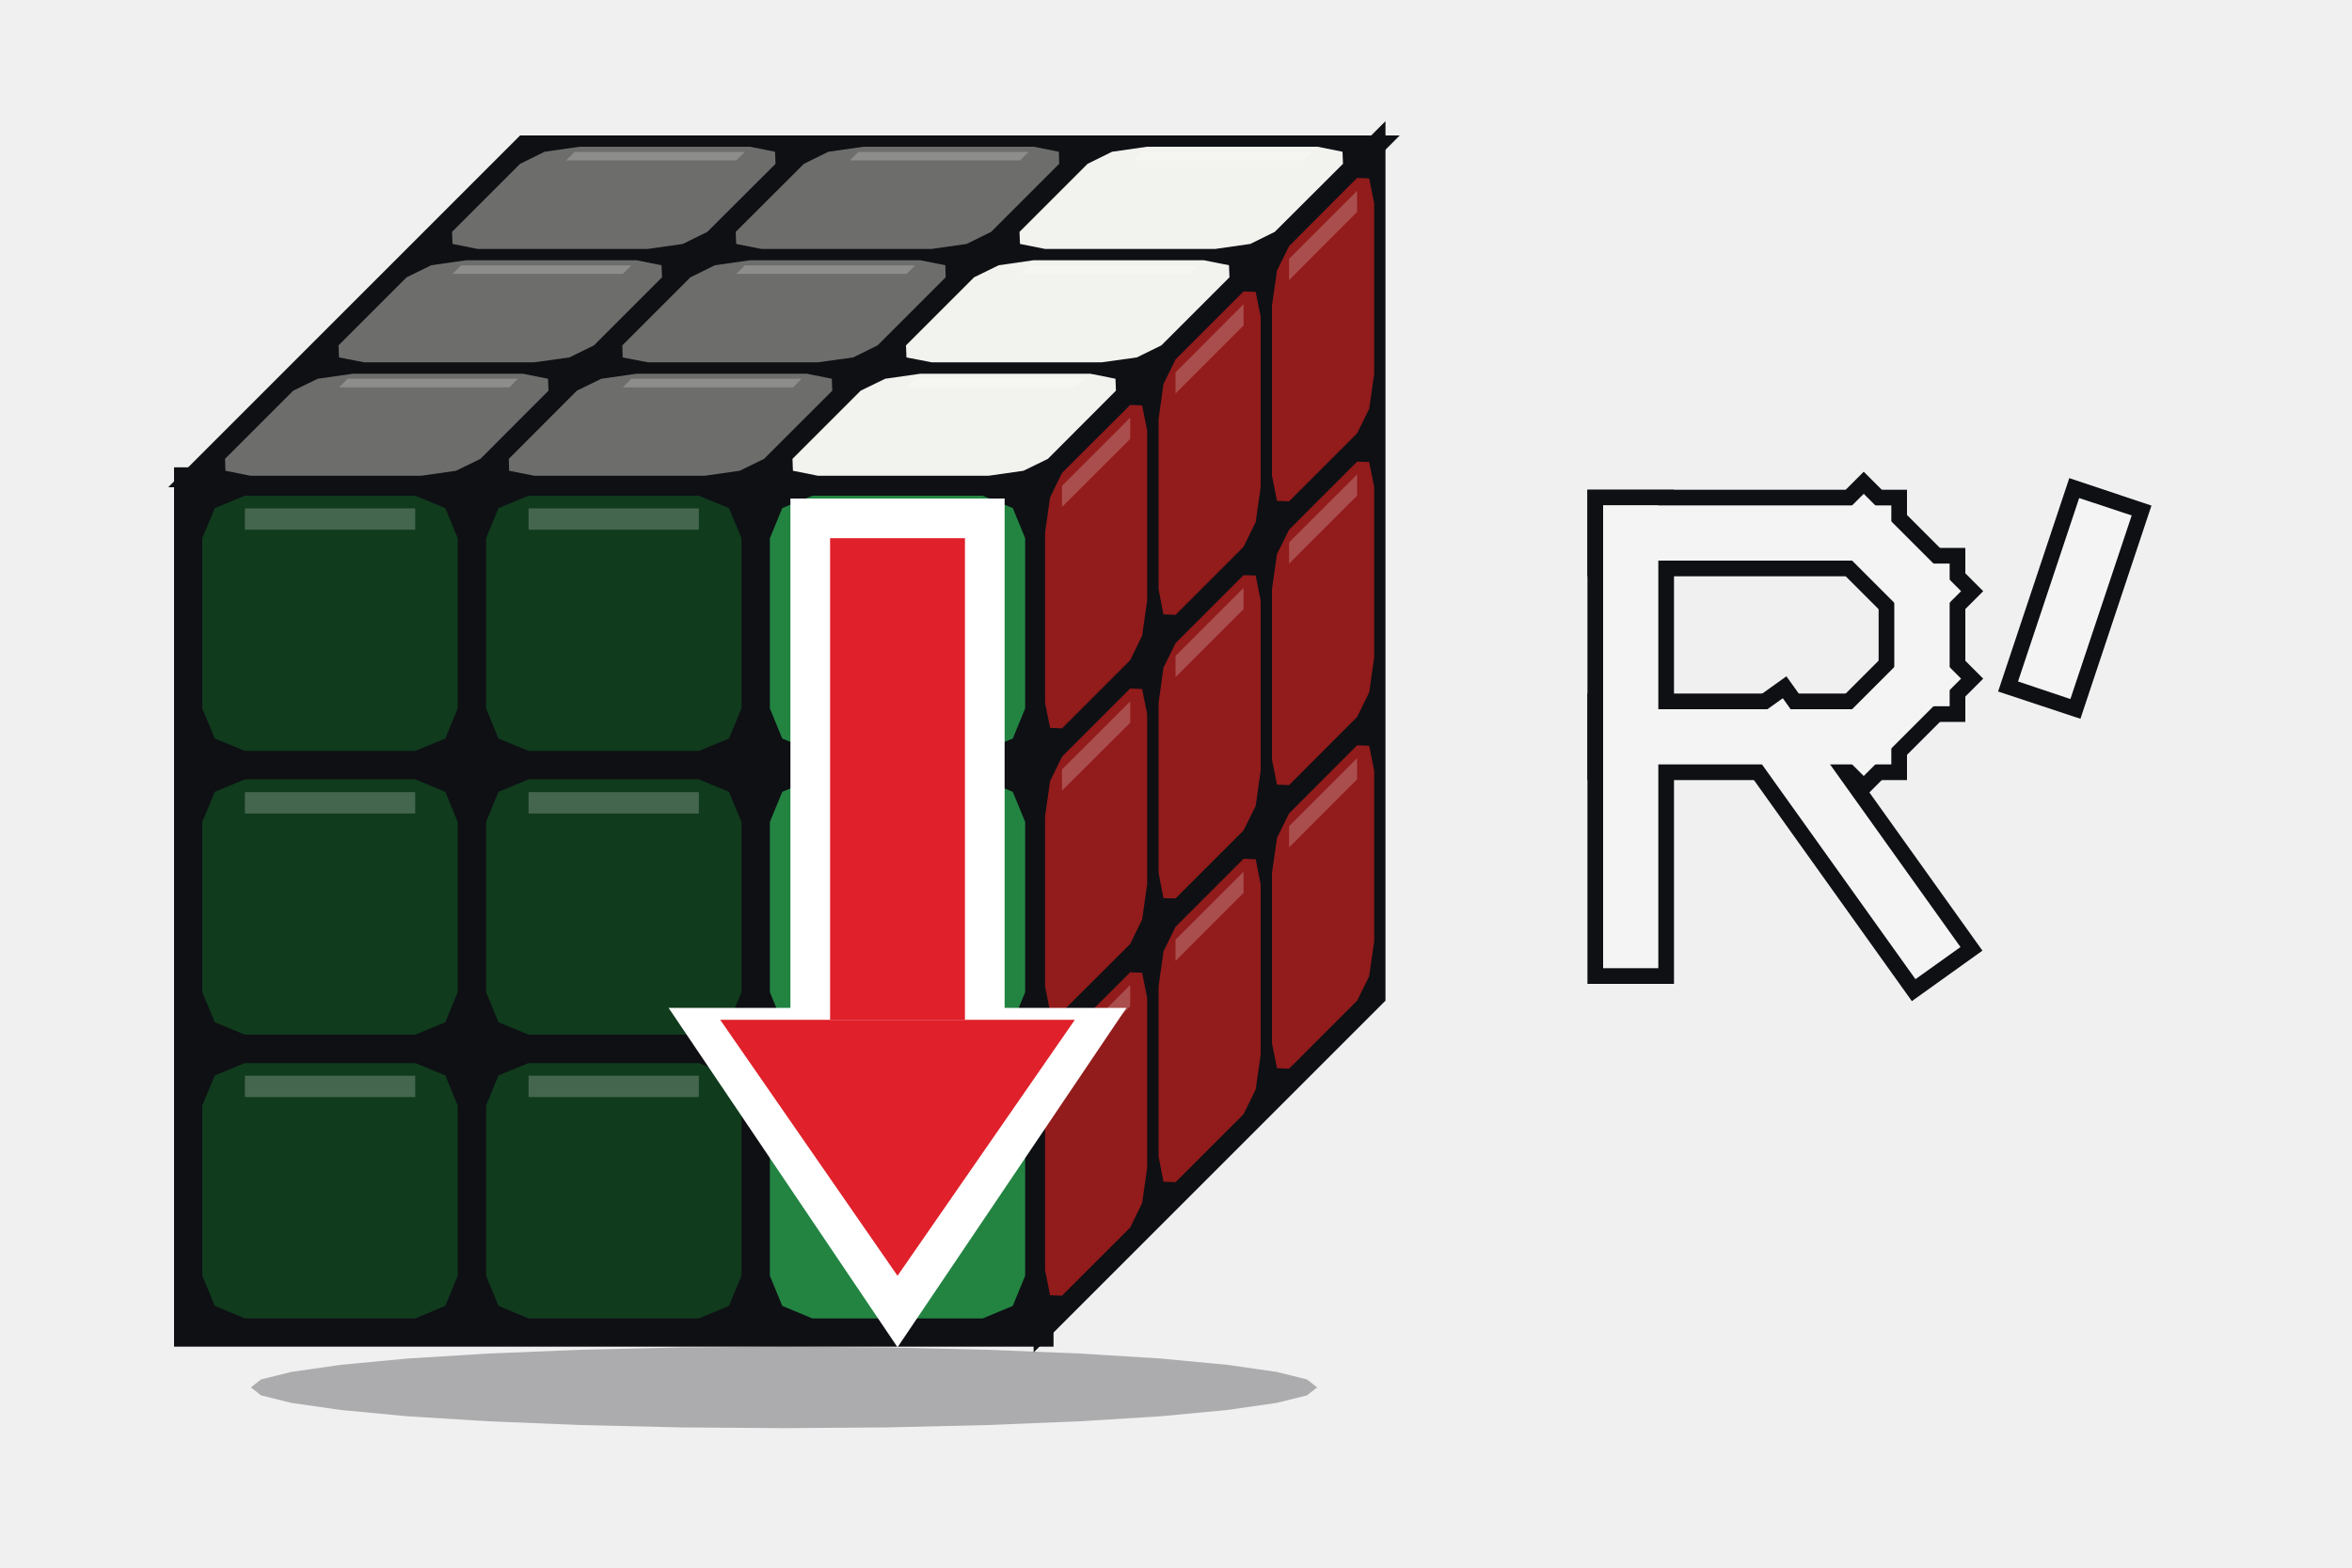
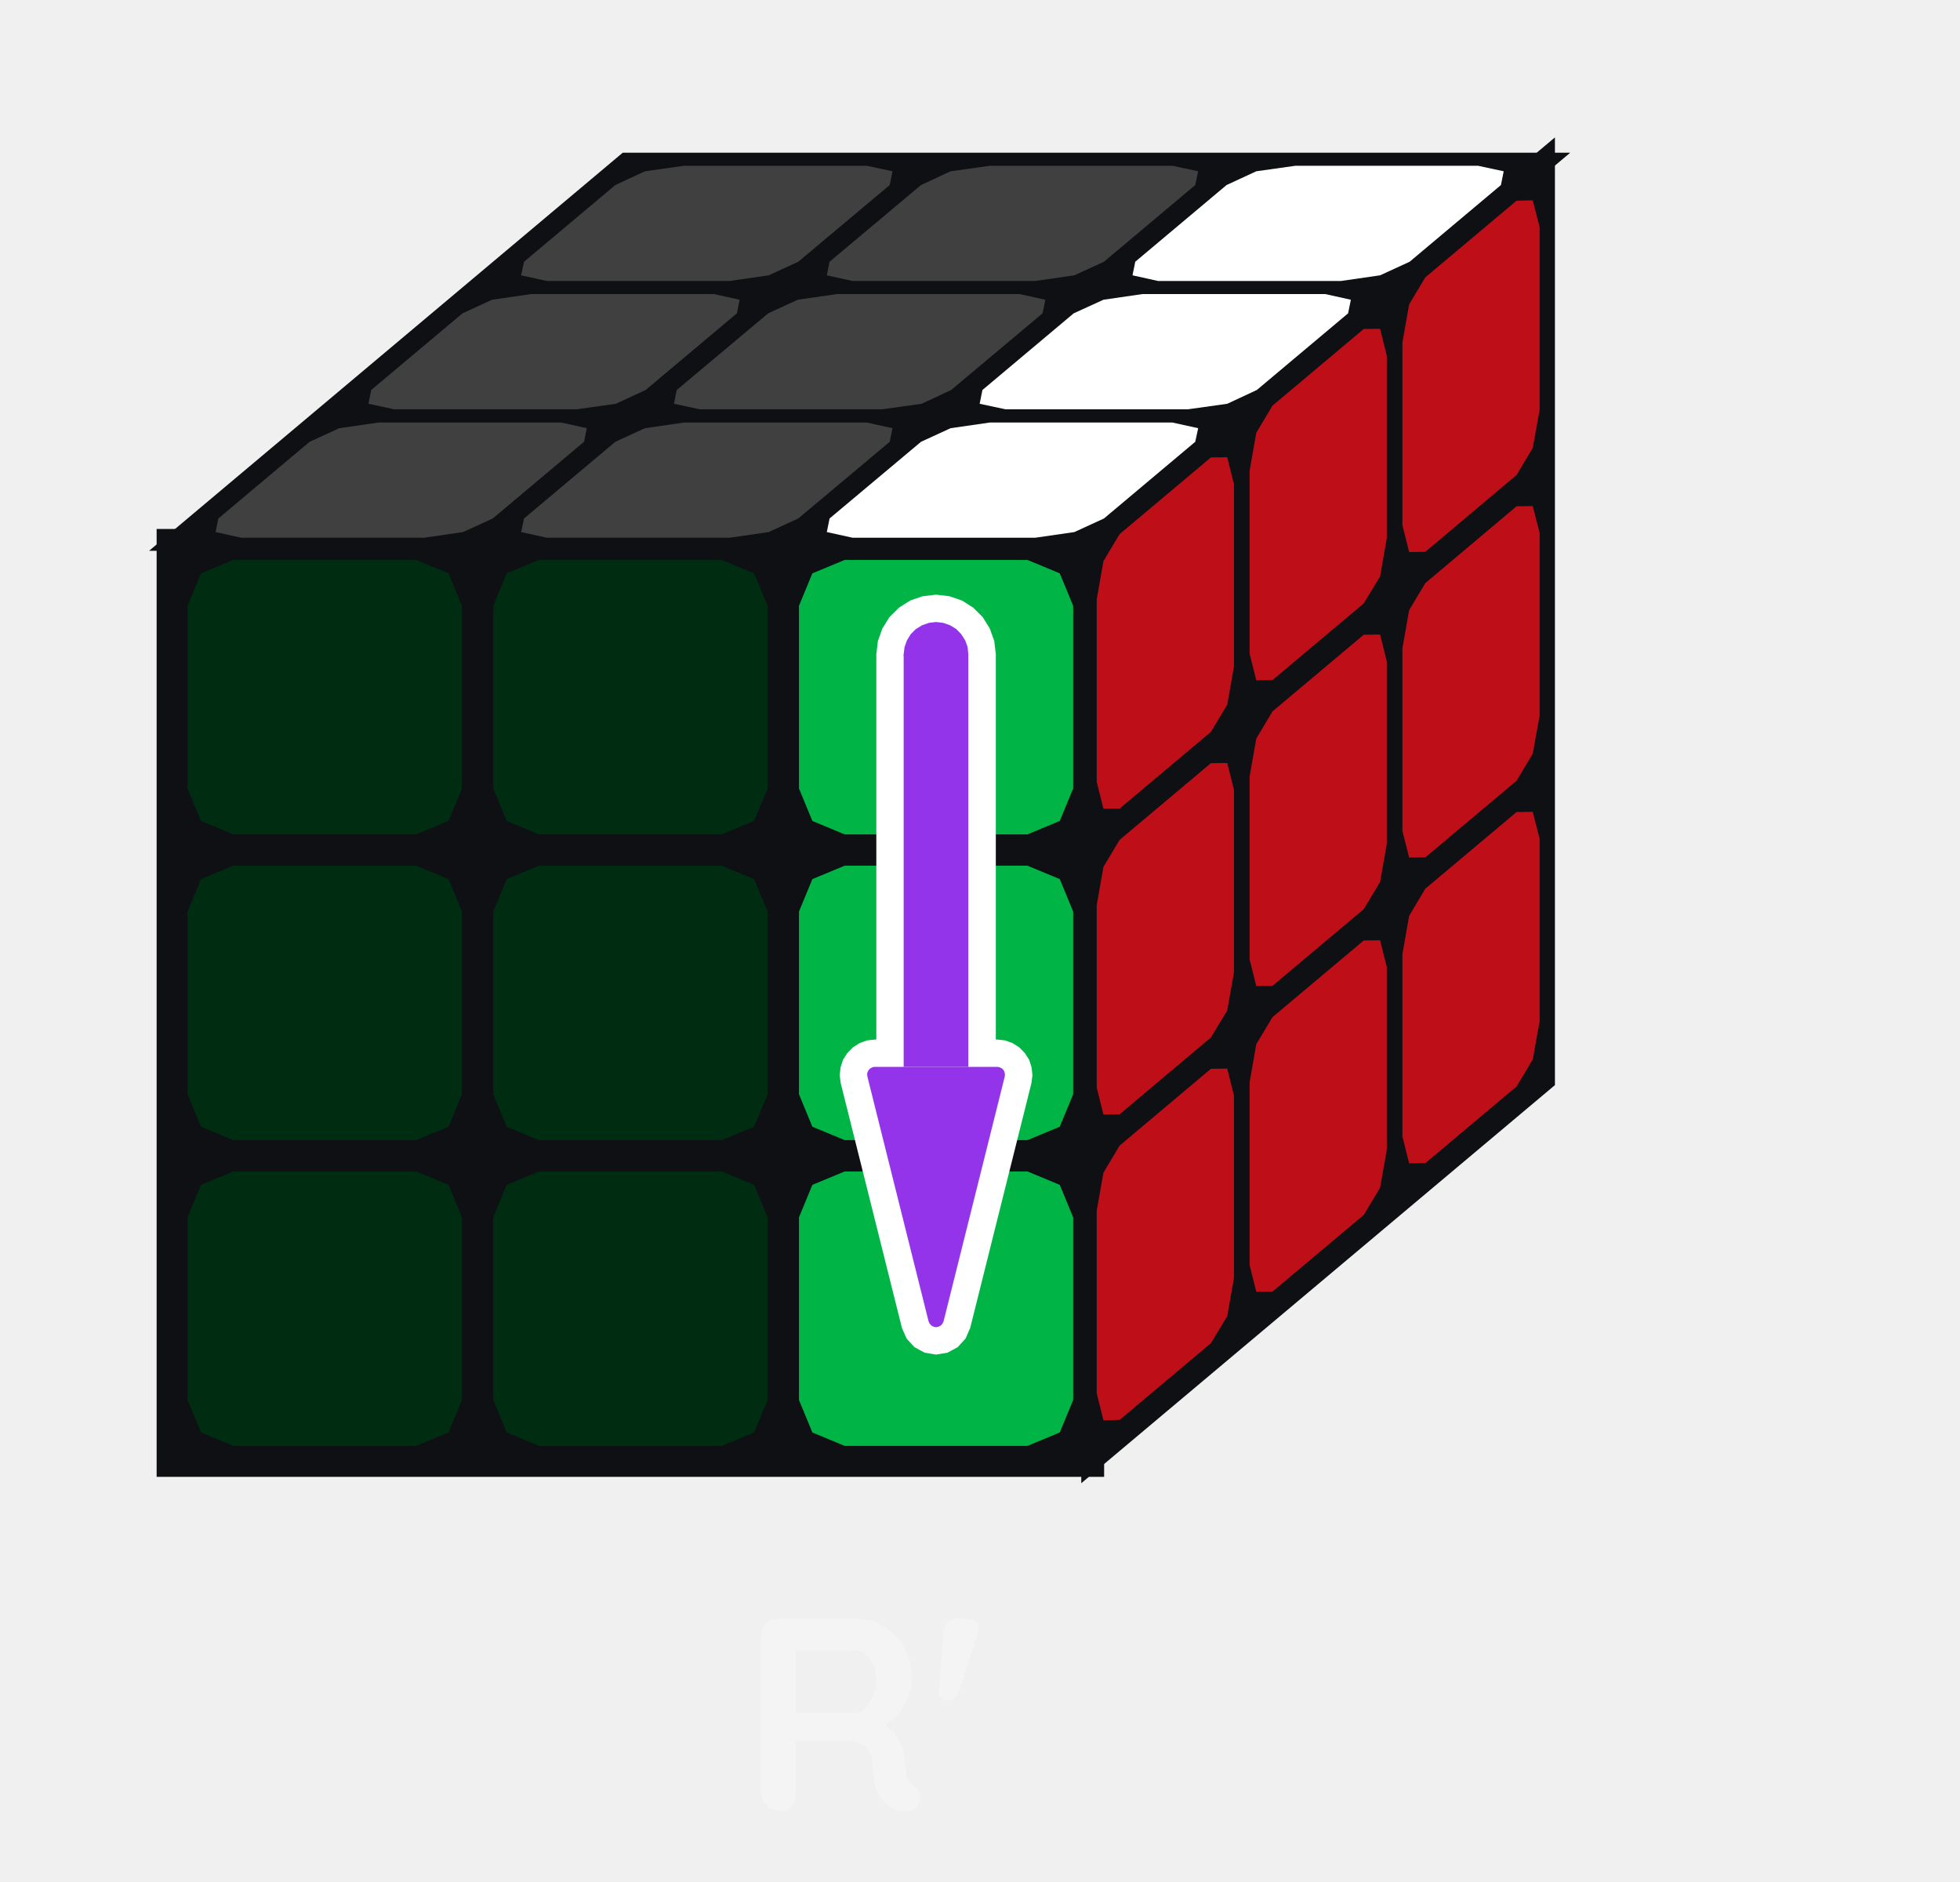
- <svg xmlns="http://www.w3.org/2000/svg" viewBox="0 0 150.00 100.00" width="144" height="96">
-   <polygon points="84.00,88.50 83.35,89.01 81.41,89.49 78.27,89.94 74.04,90.34 68.89,90.66 63.01,90.90 56.63,91.05 50.00,91.10 43.37,91.05 36.99,90.90 31.11,90.66 25.96,90.34 21.73,89.94 18.59,89.49 16.65,89.01 16.00,88.50 16.65,87.99 18.59,87.51 21.73,87.06 25.96,86.66 31.11,86.34 36.99,86.10 43.37,85.95 50.00,85.90 56.63,85.95 63.01,86.10 68.89,86.34 74.04,86.66 78.27,87.06 81.41,87.51 83.35,87.99" fill="#0e1014" fill-opacity="0.30" />
-   <polygon points="11.10,85.90 67.19,85.90 67.19,29.81 11.10,29.81" fill="#0e1014" />
-   <polygon points="10.73,31.08 66.83,31.08 89.27,8.64 33.17,8.64" fill="#0e1014" />
-   <polygon points="65.92,86.27 88.36,63.83 88.36,7.73 65.92,30.17" fill="#0e1014" />
-   <polygon points="49.46,10.45 49.43,9.68 47.83,9.36 36.97,9.36 34.73,9.68 33.17,10.45 28.83,14.79 28.86,15.56 30.46,15.88 41.31,15.88 43.55,15.56 45.11,14.79" fill="#6d6d6b" />
-   <polygon points="36.10,10.23 46.96,10.23 47.50,9.69 36.65,9.69" fill="#ffffff" fill-opacity="0.22" />
-   <polygon points="67.55,10.45 67.53,9.68 65.92,9.36 55.07,9.36 52.83,9.68 51.27,10.45 46.92,14.79 46.95,15.56 48.55,15.88 59.41,15.88 61.65,15.56 63.21,14.79" fill="#6d6d6b" />
-   <polygon points="54.20,10.23 65.06,10.23 65.60,9.69 54.74,9.69" fill="#ffffff" fill-opacity="0.22" />
-   <polygon points="85.65,10.45 85.62,9.68 84.02,9.36 73.16,9.36 70.92,9.68 69.36,10.45 65.02,14.79 65.05,15.56 66.65,15.88 77.50,15.88 79.74,15.56 81.30,14.79" fill="#f2f2ee" />
-   <polygon points="72.29,10.23 83.15,10.23 83.69,9.69 72.84,9.69" fill="#ffffff" fill-opacity="0.22" />
-   <polygon points="42.22,17.69 42.19,16.92 40.59,16.60 29.73,16.60 27.50,16.92 25.93,17.69 21.59,22.03 21.62,22.80 23.22,23.11 34.08,23.11 36.31,22.80 37.88,22.03" fill="#6d6d6b" />
-   <polygon points="28.86,17.47 39.72,17.47 40.26,16.93 29.41,16.93" fill="#ffffff" fill-opacity="0.22" />
-   <polygon points="60.31,17.69 60.29,16.92 58.69,16.60 47.83,16.60 45.59,16.92 44.03,17.69 39.69,22.03 39.71,22.80 41.31,23.11 52.17,23.11 54.41,22.80 55.97,22.03" fill="#6d6d6b" />
-   <polygon points="46.96,17.47 57.82,17.47 58.36,16.93 47.50,16.93" fill="#ffffff" fill-opacity="0.22" />
-   <polygon points="78.41,17.69 78.38,16.92 76.78,16.60 65.92,16.60 63.69,16.92 62.12,17.69 57.78,22.03 57.81,22.80 59.41,23.11 70.27,23.11 72.50,22.80 74.07,22.03" fill="#f2f2ee" />
-   <polygon points="65.06,17.47 75.91,17.47 76.46,16.93 65.60,16.93" fill="#ffffff" fill-opacity="0.22" />
-   <polygon points="34.98,24.92 34.95,24.16 33.35,23.84 22.50,23.84 20.26,24.16 18.70,24.92 14.35,29.27 14.38,30.03 15.98,30.35 26.84,30.35 29.08,30.03 30.64,29.27" fill="#6d6d6b" />
-   <polygon points="21.63,24.71 32.48,24.71 33.03,24.16 22.17,24.16" fill="#ffffff" fill-opacity="0.22" />
-   <polygon points="53.08,24.92 53.05,24.16 51.45,23.84 40.59,23.84 38.35,24.16 36.79,24.92 32.45,29.27 32.47,30.03 34.08,30.35 44.93,30.35 47.17,30.03 48.73,29.27" fill="#6d6d6b" />
-   <polygon points="39.72,24.71 50.58,24.71 51.12,24.16 40.26,24.16" fill="#ffffff" fill-opacity="0.22" />
-   <polygon points="71.17,24.92 71.14,24.16 69.54,23.84 58.69,23.84 56.45,24.16 54.89,24.92 50.54,29.27 50.57,30.03 52.17,30.35 63.03,30.35 65.27,30.03 66.83,29.27" fill="#f2f2ee" />
-   <polygon points="57.82,24.71 68.67,24.71 69.22,24.16 58.36,24.16" fill="#ffffff" fill-opacity="0.22" />
-   <polygon points="73.16,27.46 72.84,25.86 72.08,25.83 67.73,30.17 66.97,31.73 66.65,33.97 66.65,44.83 66.97,46.43 67.73,46.46 72.08,42.11 72.84,40.55 73.16,38.31" fill="#921b1b" />
-   <polygon points="67.73,32.34 72.08,28.00 72.08,26.64 67.73,30.99" fill="#ffffff" fill-opacity="0.22" />
-   <polygon points="80.40,20.22 80.08,18.62 79.31,18.59 74.97,22.93 74.20,24.50 73.89,26.73 73.89,37.59 74.20,39.19 74.97,39.22 79.31,34.88 80.08,33.31 80.40,31.08" fill="#921b1b" />
-   <polygon points="74.97,25.10 79.31,20.76 79.31,19.40 74.97,23.75" fill="#ffffff" fill-opacity="0.22" />
-   <polygon points="87.64,12.98 87.32,11.38 86.55,11.35 82.21,15.70 81.44,17.26 81.12,19.50 81.12,30.35 81.44,31.95 82.21,31.98 86.55,27.64 87.32,26.08 87.64,23.84" fill="#921b1b" />
-   <polygon points="82.21,17.87 86.55,13.52 86.55,12.17 82.21,16.51" fill="#ffffff" fill-opacity="0.22" />
-   <polygon points="73.16,45.55 72.84,43.95 72.08,43.92 67.73,48.27 66.97,49.83 66.65,52.07 66.65,62.92 66.97,64.53 67.73,64.55 72.08,60.21 72.84,58.65 73.16,56.41" fill="#921b1b" />
-   <polygon points="67.73,50.44 72.08,46.10 72.08,44.74 67.73,49.08" fill="#ffffff" fill-opacity="0.22" />
-   <polygon points="80.40,38.31 80.08,36.71 79.31,36.69 74.97,41.03 74.20,42.59 73.89,44.83 73.89,55.69 74.20,57.29 74.97,57.31 79.31,52.97 80.08,51.41 80.40,49.17" fill="#921b1b" />
-   <polygon points="74.97,43.20 79.31,38.86 79.31,37.50 74.97,41.84" fill="#ffffff" fill-opacity="0.22" />
-   <polygon points="87.64,31.08 87.32,29.47 86.55,29.45 82.21,33.79 81.44,35.35 81.12,37.59 81.12,48.45 81.44,50.05 82.21,50.08 86.55,45.73 87.32,44.17 87.64,41.93" fill="#921b1b" />
-   <polygon points="82.21,35.96 86.55,31.62 86.55,30.26 82.21,34.60" fill="#ffffff" fill-opacity="0.22" />
-   <polygon points="73.16,63.65 72.84,62.05 72.08,62.02 67.73,66.36 66.97,67.92 66.65,70.16 66.65,81.02 66.97,82.62 67.73,82.65 72.08,78.30 72.84,76.74 73.16,74.50" fill="#921b1b" />
-   <polygon points="67.73,68.53 72.08,64.19 72.08,62.83 67.73,67.18" fill="#ffffff" fill-opacity="0.22" />
-   <polygon points="80.40,56.41 80.08,54.81 79.31,54.78 74.97,59.12 74.20,60.69 73.89,62.92 73.89,73.78 74.20,75.38 74.97,75.41 79.31,71.07 80.08,69.50 80.40,67.27" fill="#921b1b" />
-   <polygon points="74.97,61.30 79.31,56.95 79.31,55.60 74.97,59.94" fill="#ffffff" fill-opacity="0.22" />
-   <polygon points="87.64,49.17 87.32,47.57 86.55,47.54 82.21,51.89 81.44,53.45 81.12,55.69 81.12,66.54 81.44,68.14 82.21,68.17 86.55,63.83 87.32,62.27 87.64,60.03" fill="#921b1b" />
-   <polygon points="82.21,54.06 86.55,49.71 86.55,48.36 82.21,52.70" fill="#ffffff" fill-opacity="0.22" />
-   <polygon points="29.19,34.33 28.40,32.41 26.48,31.62 15.62,31.62 13.70,32.41 12.90,34.33 12.90,45.19 13.70,47.11 15.62,47.90 26.48,47.90 28.40,47.11 29.19,45.19" fill="#103b1d" />
-   <polygon points="15.62,33.79 26.48,33.79 26.48,32.43 15.62,32.43" fill="#ffffff" fill-opacity="0.22" />
-   <polygon points="47.29,34.33 46.49,32.41 44.57,31.62 33.71,31.62 31.79,32.41 31.00,34.33 31.00,45.19 31.79,47.11 33.71,47.90 44.57,47.90 46.49,47.11 47.29,45.19" fill="#103b1d" />
-   <polygon points="33.71,33.79 44.57,33.79 44.57,32.43 33.71,32.43" fill="#ffffff" fill-opacity="0.22" />
-   <polygon points="65.38,34.33 64.59,32.41 62.67,31.62 51.81,31.62 49.89,32.41 49.10,34.33 49.10,45.19 49.89,47.11 51.81,47.90 62.67,47.90 64.59,47.11 65.38,45.19" fill="#238442" />
-   <polygon points="51.81,33.79 62.67,33.79 62.67,32.43 51.81,32.43" fill="#ffffff" fill-opacity="0.22" />
-   <polygon points="29.19,52.43 28.40,50.51 26.48,49.71 15.62,49.71 13.70,50.51 12.90,52.43 12.90,63.29 13.70,65.21 15.62,66.00 26.48,66.00 28.40,65.21 29.19,63.29" fill="#103b1d" />
-   <polygon points="15.62,51.89 26.48,51.89 26.48,50.53 15.62,50.53" fill="#ffffff" fill-opacity="0.22" />
-   <polygon points="47.29,52.43 46.49,50.51 44.57,49.71 33.71,49.71 31.79,50.51 31.00,52.43 31.00,63.29 31.79,65.21 33.71,66.00 44.57,66.00 46.49,65.21 47.29,63.29" fill="#103b1d" />
-   <polygon points="33.71,51.89 44.57,51.89 44.57,50.53 33.71,50.53" fill="#ffffff" fill-opacity="0.22" />
-   <polygon points="65.38,52.43 64.59,50.51 62.67,49.71 51.81,49.71 49.89,50.51 49.10,52.43 49.10,63.29 49.89,65.21 51.81,66.00 62.67,66.00 64.59,65.21 65.38,63.29" fill="#238442" />
-   <polygon points="51.81,51.89 62.67,51.89 62.67,50.53 51.81,50.53" fill="#ffffff" fill-opacity="0.22" />
-   <polygon points="29.19,70.52 28.40,68.60 26.48,67.81 15.62,67.81 13.70,68.60 12.90,70.52 12.90,81.38 13.70,83.30 15.62,84.10 26.48,84.10 28.40,83.30 29.19,81.38" fill="#103b1d" />
-   <polygon points="15.62,69.98 26.48,69.98 26.48,68.62 15.62,68.62" fill="#ffffff" fill-opacity="0.22" />
-   <polygon points="47.29,70.52 46.49,68.60 44.57,67.81 33.71,67.81 31.79,68.60 31.00,70.52 31.00,81.38 31.79,83.30 33.71,84.10 44.57,84.10 46.49,83.30 47.29,81.38" fill="#103b1d" />
-   <polygon points="33.71,69.98 44.57,69.98 44.57,68.62 33.71,68.62" fill="#ffffff" fill-opacity="0.22" />
-   <polygon points="65.38,70.52 64.59,68.60 62.67,67.81 51.81,67.81 49.89,68.60 49.10,70.52 49.10,81.38 49.89,83.30 51.81,84.10 62.67,84.10 64.59,83.30 65.38,81.38" fill="#238442" />
-   <polygon points="51.81,69.98 62.67,69.98 62.67,68.62 51.81,68.62" fill="#ffffff" fill-opacity="0.22" />
-   <polygon points="64.07,31.80 64.07,65.05 50.41,65.05 50.41,31.80" fill="#ffffff" />
-   <polygon points="71.84,64.29 57.24,85.94 42.64,64.29" fill="#ffffff" />
-   <polygon points="61.54,34.33 61.54,65.05 52.94,65.05 52.94,34.33" fill="#e0202a" />
-   <polygon points="68.55,65.05 57.24,81.38 45.93,65.05" fill="#e0202a" />
-   <polygon points="106.76,62.76 106.76,31.24 101.24,31.24 101.24,62.76" fill="#0e1014" />
-   <polygon points="101.24,36.76 121.62,36.76 121.62,31.24 101.24,31.24" fill="#0e1014" />
-   <polygon points="114.95,34.00 122.57,41.62 126.48,37.71 118.86,30.09" fill="#0e1014" />
-   <polygon points="119.81,34.95 119.81,46.05 125.34,46.05 125.34,34.95" fill="#0e1014" />
-   <polygon points="122.57,39.38 114.95,47.00 118.86,50.91 126.48,43.29" fill="#0e1014" />
-   <polygon points="121.62,44.24 101.24,44.24 101.24,49.76 121.62,49.76" fill="#0e1014" />
-   <polygon points="109.43,46.36 121.93,63.86 126.43,60.64 113.93,43.14" fill="#0e1014" />
-   <polygon points="131.97,30.50 127.43,44.11 132.68,45.85 137.21,32.25" fill="#0e1014" />
-   <polygon points="105.76,61.76 105.76,32.24 102.24,32.24 102.24,61.76" fill="#f4f4f4" />
-   <polygon points="102.24,35.76 120.62,35.76 120.62,32.24 102.24,32.24" fill="#f4f4f4" />
-   <polygon points="116.36,34.00 122.57,40.21 125.07,37.71 118.86,31.50" fill="#f4f4f4" />
-   <polygon points="120.81,35.95 120.81,45.05 124.34,45.05 124.34,35.95" fill="#f4f4f4" />
-   <polygon points="122.57,40.79 116.36,47.00 118.86,49.50 125.07,43.29" fill="#f4f4f4" />
-   <polygon points="120.62,45.24 102.24,45.24 102.24,48.76 120.62,48.76" fill="#f4f4f4" />
-   <polygon points="110.82,46.59 122.16,62.46 125.03,60.41 113.70,44.54" fill="#f4f4f4" />
-   <polygon points="132.60,31.77 128.70,43.47 132.04,44.59 135.95,32.88" fill="#f4f4f4" />
+ <svg xmlns="http://www.w3.org/2000/svg" viewBox="0 0 114.00 109.20" width="100" height="96">
+   <polygon points="9.11,85.76 64.22,85.76 64.22,30.64 9.11,30.64" fill="#0e1014" />
+   <polygon points="8.67,31.91 63.78,31.91 91.33,8.76 36.22,8.76" fill="#0e1014" />
+   <polygon points="62.89,86.13 90.44,62.98 90.44,7.87 62.89,31.02" fill="#0e1014" />
+   <polygon points="51.75,10.64 51.91,9.84 50.41,9.52 39.79,9.52 37.51,9.84 35.79,10.64 30.48,15.10 30.31,15.89 31.81,16.22 42.43,16.22 44.71,15.89 46.43,15.10" fill="#404040" />
+   <polygon points="69.52,10.64 69.69,9.84 68.19,9.52 57.57,9.52 55.29,9.84 53.57,10.64 48.25,15.10 48.09,15.89 49.59,16.22 60.21,16.22 62.49,15.89 64.21,15.10" fill="#404040" />
+   <polygon points="87.30,10.64 87.46,9.84 85.97,9.52 75.34,9.52 73.07,9.84 71.34,10.64 66.03,15.10 65.87,15.89 67.36,16.22 77.99,16.22 80.27,15.89 81.99,15.10" fill="#ffffff" />
+   <polygon points="42.86,18.10 43.02,17.31 41.52,16.98 30.90,16.98 28.62,17.31 26.90,18.10 21.59,22.56 21.43,23.36 22.92,23.68 33.55,23.68 35.82,23.36 37.55,22.56" fill="#404040" />
+   <polygon points="60.64,18.10 60.80,17.31 59.30,16.98 48.68,16.98 46.40,17.31 44.68,18.10 39.36,22.56 39.20,23.36 40.70,23.68 51.32,23.68 53.60,23.36 55.32,22.56" fill="#404040" />
+   <polygon points="78.41,18.10 78.57,17.31 77.08,16.98 66.45,16.98 64.18,17.31 62.45,18.10 57.14,22.56 56.98,23.36 58.48,23.68 69.10,23.68 71.38,23.36 73.10,22.56" fill="#ffffff" />
+   <polygon points="33.97,25.57 34.13,24.78 32.64,24.45 22.01,24.45 19.73,24.78 18.01,25.57 12.70,30.03 12.54,30.82 14.03,31.15 24.66,31.15 26.93,30.82 28.66,30.03" fill="#404040" />
+   <polygon points="51.75,25.57 51.91,24.78 50.41,24.45 39.79,24.45 37.51,24.78 35.79,25.57 30.48,30.03 30.31,30.82 31.81,31.15 42.43,31.15 44.71,30.82 46.43,30.03" fill="#404040" />
+   <polygon points="69.52,25.57 69.69,24.78 68.19,24.45 57.57,24.45 55.29,24.78 53.57,25.57 48.25,30.03 48.09,30.82 49.59,31.15 60.21,31.15 62.49,30.82 64.21,30.03" fill="#ffffff" />
+   <polygon points="71.77,28.03 71.38,26.47 70.43,26.48 65.12,30.94 64.18,32.51 63.79,34.73 63.79,45.35 64.18,46.91 65.12,46.90 70.43,42.44 71.38,40.86 71.77,38.65" fill="#be0f19" />
+   <polygon points="80.66,20.56 80.27,19.00 79.32,19.01 74.01,23.47 73.07,25.05 72.68,27.26 72.68,37.89 73.07,39.44 74.01,39.43 79.32,34.97 80.27,33.40 80.66,31.18" fill="#be0f19" />
+   <polygon points="89.55,13.09 89.15,11.53 88.21,11.55 82.90,16.01 81.96,17.58 81.57,19.79 81.57,30.42 81.96,31.98 82.90,31.97 88.21,27.50 89.15,25.93 89.55,23.72" fill="#be0f19" />
+   <polygon points="71.77,45.80 71.38,44.25 70.43,44.26 65.12,48.72 64.18,50.29 63.79,52.51 63.79,63.13 64.18,64.69 65.12,64.68 70.43,60.21 71.38,58.64 71.77,56.43" fill="#be0f19" />
+   <polygon points="80.66,38.34 80.27,36.78 79.32,36.79 74.01,41.25 73.07,42.83 72.68,45.04 72.68,55.66 73.07,57.22 74.01,57.21 79.32,52.75 80.27,51.17 80.66,48.96" fill="#be0f19" />
+   <polygon points="89.55,30.87 89.15,29.31 88.21,29.32 82.90,33.79 81.96,35.36 81.57,37.57 81.57,48.20 81.96,49.75 82.90,49.74 88.21,45.28 89.15,43.71 89.55,41.49" fill="#be0f19" />
+   <polygon points="71.77,63.58 71.38,62.02 70.43,62.03 65.12,66.50 64.18,68.07 63.79,70.28 63.79,80.91 64.18,82.47 65.12,82.45 70.43,77.99 71.38,76.42 71.77,74.21" fill="#be0f19" />
+   <polygon points="80.66,56.11 80.27,54.56 79.32,54.57 74.01,59.03 73.07,60.60 72.68,62.82 72.68,73.44 73.07,75.00 74.01,74.99 79.32,70.53 80.27,68.95 80.66,66.74" fill="#be0f19" />
+   <polygon points="89.55,48.65 89.15,47.09 88.21,47.10 82.90,51.56 81.96,53.14 81.57,55.35 81.57,65.97 81.96,67.53 82.90,67.52 88.21,63.06 89.15,61.49 89.55,59.27" fill="#be0f19" />
+   <polygon points="26.87,35.11 26.09,33.22 24.20,32.44 13.58,32.44 11.69,33.22 10.91,35.11 10.91,45.73 11.69,47.62 13.58,48.40 24.20,48.40 26.09,47.62 26.87,45.73" fill="#002d11" />
+   <polygon points="44.65,35.11 43.86,33.22 41.98,32.44 31.35,32.44 29.47,33.22 28.69,35.11 28.69,45.73 29.47,47.62 31.35,48.40 41.98,48.40 43.86,47.62 44.65,45.73" fill="#002d11" />
+   <polygon points="62.42,35.11 61.64,33.22 59.76,32.44 49.13,32.44 47.25,33.22 46.47,35.11 46.47,45.73 47.25,47.62 49.13,48.40 59.76,48.40 61.64,47.62 62.42,45.73" fill="#00b445" />
+   <polygon points="26.87,52.89 26.09,51.00 24.20,50.22 13.58,50.22 11.69,51.00 10.91,52.89 10.91,63.51 11.69,65.40 13.58,66.18 24.20,66.18 26.09,65.40 26.87,63.51" fill="#002d11" />
+   <polygon points="44.65,52.89 43.86,51.00 41.98,50.22 31.35,50.22 29.47,51.00 28.69,52.89 28.69,63.51 29.47,65.40 31.35,66.18 41.98,66.18 43.86,65.40 44.65,63.51" fill="#002d11" />
+   <polygon points="62.42,52.89 61.64,51.00 59.76,50.22 49.13,50.22 47.25,51.00 46.47,52.89 46.47,63.51 47.25,65.40 49.13,66.18 59.76,66.18 61.64,65.40 62.42,63.51" fill="#00b445" />
+   <polygon points="26.87,70.67 26.09,68.78 24.20,68.00 13.58,68.00 11.69,68.78 10.91,70.67 10.91,81.29 11.69,83.18 13.58,83.96 24.20,83.96 26.09,83.18 26.87,81.29" fill="#002d11" />
+   <polygon points="44.65,70.67 43.86,68.78 41.98,68.00 31.35,68.00 29.47,68.78 28.69,70.67 28.69,81.29 29.47,83.18 31.35,83.96 41.98,83.96 43.86,83.18 44.65,81.29" fill="#002d11" />
+   <polygon points="62.42,70.67 61.64,68.78 59.76,68.00 49.13,68.00 47.25,68.78 46.47,70.67 46.47,81.29 47.25,83.18 49.13,83.96 59.76,83.96 61.64,83.18 62.42,81.29" fill="#00b445" />
+   <polygon points="57.92,37.93 57.92,61.92 50.97,61.92 50.97,37.93" fill="#ffffff" />
+   <polygon points="57.92,37.93 57.83,37.16 57.57,36.43 57.16,35.77 56.61,35.22 55.95,34.80 55.22,34.55 54.44,34.46 53.67,34.55 52.94,34.80 52.28,35.22 51.73,35.77 51.32,36.43 51.06,37.16 50.97,37.93 51.06,38.71 51.32,39.44 51.73,40.10 52.28,40.65 52.94,41.06 53.67,41.32 54.44,41.41 55.22,41.32 55.95,41.06 56.61,40.65 57.16,40.10 57.57,39.44 57.83,38.71" fill="#ffffff" />
+   <polygon points="58.00,60.33 58.46,60.38 58.90,60.54 59.29,60.79 59.61,61.12 59.86,61.51 60.00,61.95 60.05,62.41 59.99,62.87 56.43,77.10 56.16,77.72 55.70,78.22 55.11,78.54 54.44,78.65 53.78,78.54 53.19,78.22 52.73,77.72 52.46,77.10 48.90,62.87 48.84,62.41 48.89,61.95 49.03,61.51 49.28,61.12 49.60,60.79 49.99,60.54 50.43,60.38 50.89,60.33" fill="#ffffff" />
+   <polygon points="56.32,37.93 56.32,61.92 52.56,61.92 52.56,37.93" fill="#9333ea" />
+   <polygon points="56.32,37.93 56.28,37.51 56.14,37.12 55.91,36.76 55.62,36.46 55.26,36.24 54.86,36.10 54.44,36.05 54.03,36.10 53.63,36.24 53.27,36.46 52.97,36.76 52.75,37.12 52.61,37.51 52.56,37.93 52.61,38.35 52.75,38.75 52.97,39.11 53.27,39.40 53.63,39.63 54.03,39.77 54.44,39.81 54.86,39.77 55.26,39.63 55.62,39.40 55.91,39.11 56.14,38.75 56.28,38.35" fill="#9333ea" />
+   <polygon points="58.00,61.92 58.10,61.93 58.20,61.97 58.29,62.02 58.36,62.10 58.41,62.18 58.44,62.28 58.45,62.38 58.44,62.48 54.88,76.72 54.82,76.85 54.72,76.96 54.59,77.03 54.44,77.06 54.30,77.03 54.17,76.96 54.07,76.85 54.01,76.72 50.45,62.48 50.44,62.38 50.44,62.28 50.48,62.18 50.53,62.10 50.60,62.02 50.69,61.97 50.78,61.93 50.89,61.92" fill="#9333ea" />
+   <polygon points="45.43,105.20 45.01,105.13 44.63,104.92 44.37,104.61 44.28,104.22 44.28,94.98 44.35,94.59 44.56,94.28 44.87,94.07 45.26,94.00 49.86,94.00 50.67,94.11 51.42,94.44 52.08,94.96 52.60,95.66 52.94,96.49 53.05,97.44 52.98,98.04 52.80,98.62 52.51,99.17 52.13,99.66 51.68,100.07 51.18,100.38 51.19,100.02 51.60,100.28 51.94,100.58 52.20,100.92 52.40,101.29 52.54,101.68 52.60,102.10 52.66,102.47 52.69,102.80 52.73,103.08 52.78,103.31 52.89,103.50 53.06,103.63 53.35,103.89 53.50,104.23 53.50,104.60 53.32,104.93 53.12,105.10 52.87,105.19 52.60,105.22 52.33,105.19 52.08,105.13 51.88,105.04 51.61,104.84 51.34,104.57 51.09,104.20 50.90,103.73 50.77,103.12 50.73,102.37 50.70,102.10 50.63,101.86 50.51,101.65 50.36,101.46 50.16,101.31 49.91,101.21 49.62,101.14 49.27,101.12 46.04,101.12 46.28,100.75 46.28,99.86 46.06,99.47 49.78,99.47 50.07,99.41 50.34,99.21 50.59,98.90 50.79,98.49 50.93,98.01 50.97,97.49 50.87,96.84 50.59,96.31 50.20,95.96 49.78,95.84 46.09,95.84 46.28,95.33 46.28,99.86 46.28,100.75 46.28,104.22 46.22,104.61 46.06,104.92 45.79,105.13" fill="#f4f4f4" />
+   <polygon points="54.87,94.77 55.00,94.34 55.28,94.09 55.70,94.00 56.20,94.00 56.58,94.06 56.82,94.25 56.92,94.54 56.86,94.91 55.77,98.26 55.61,98.55 55.38,98.73 55.08,98.78 54.80,98.71 54.65,98.50 54.62,98.13" fill="#f4f4f4" />
</svg>
